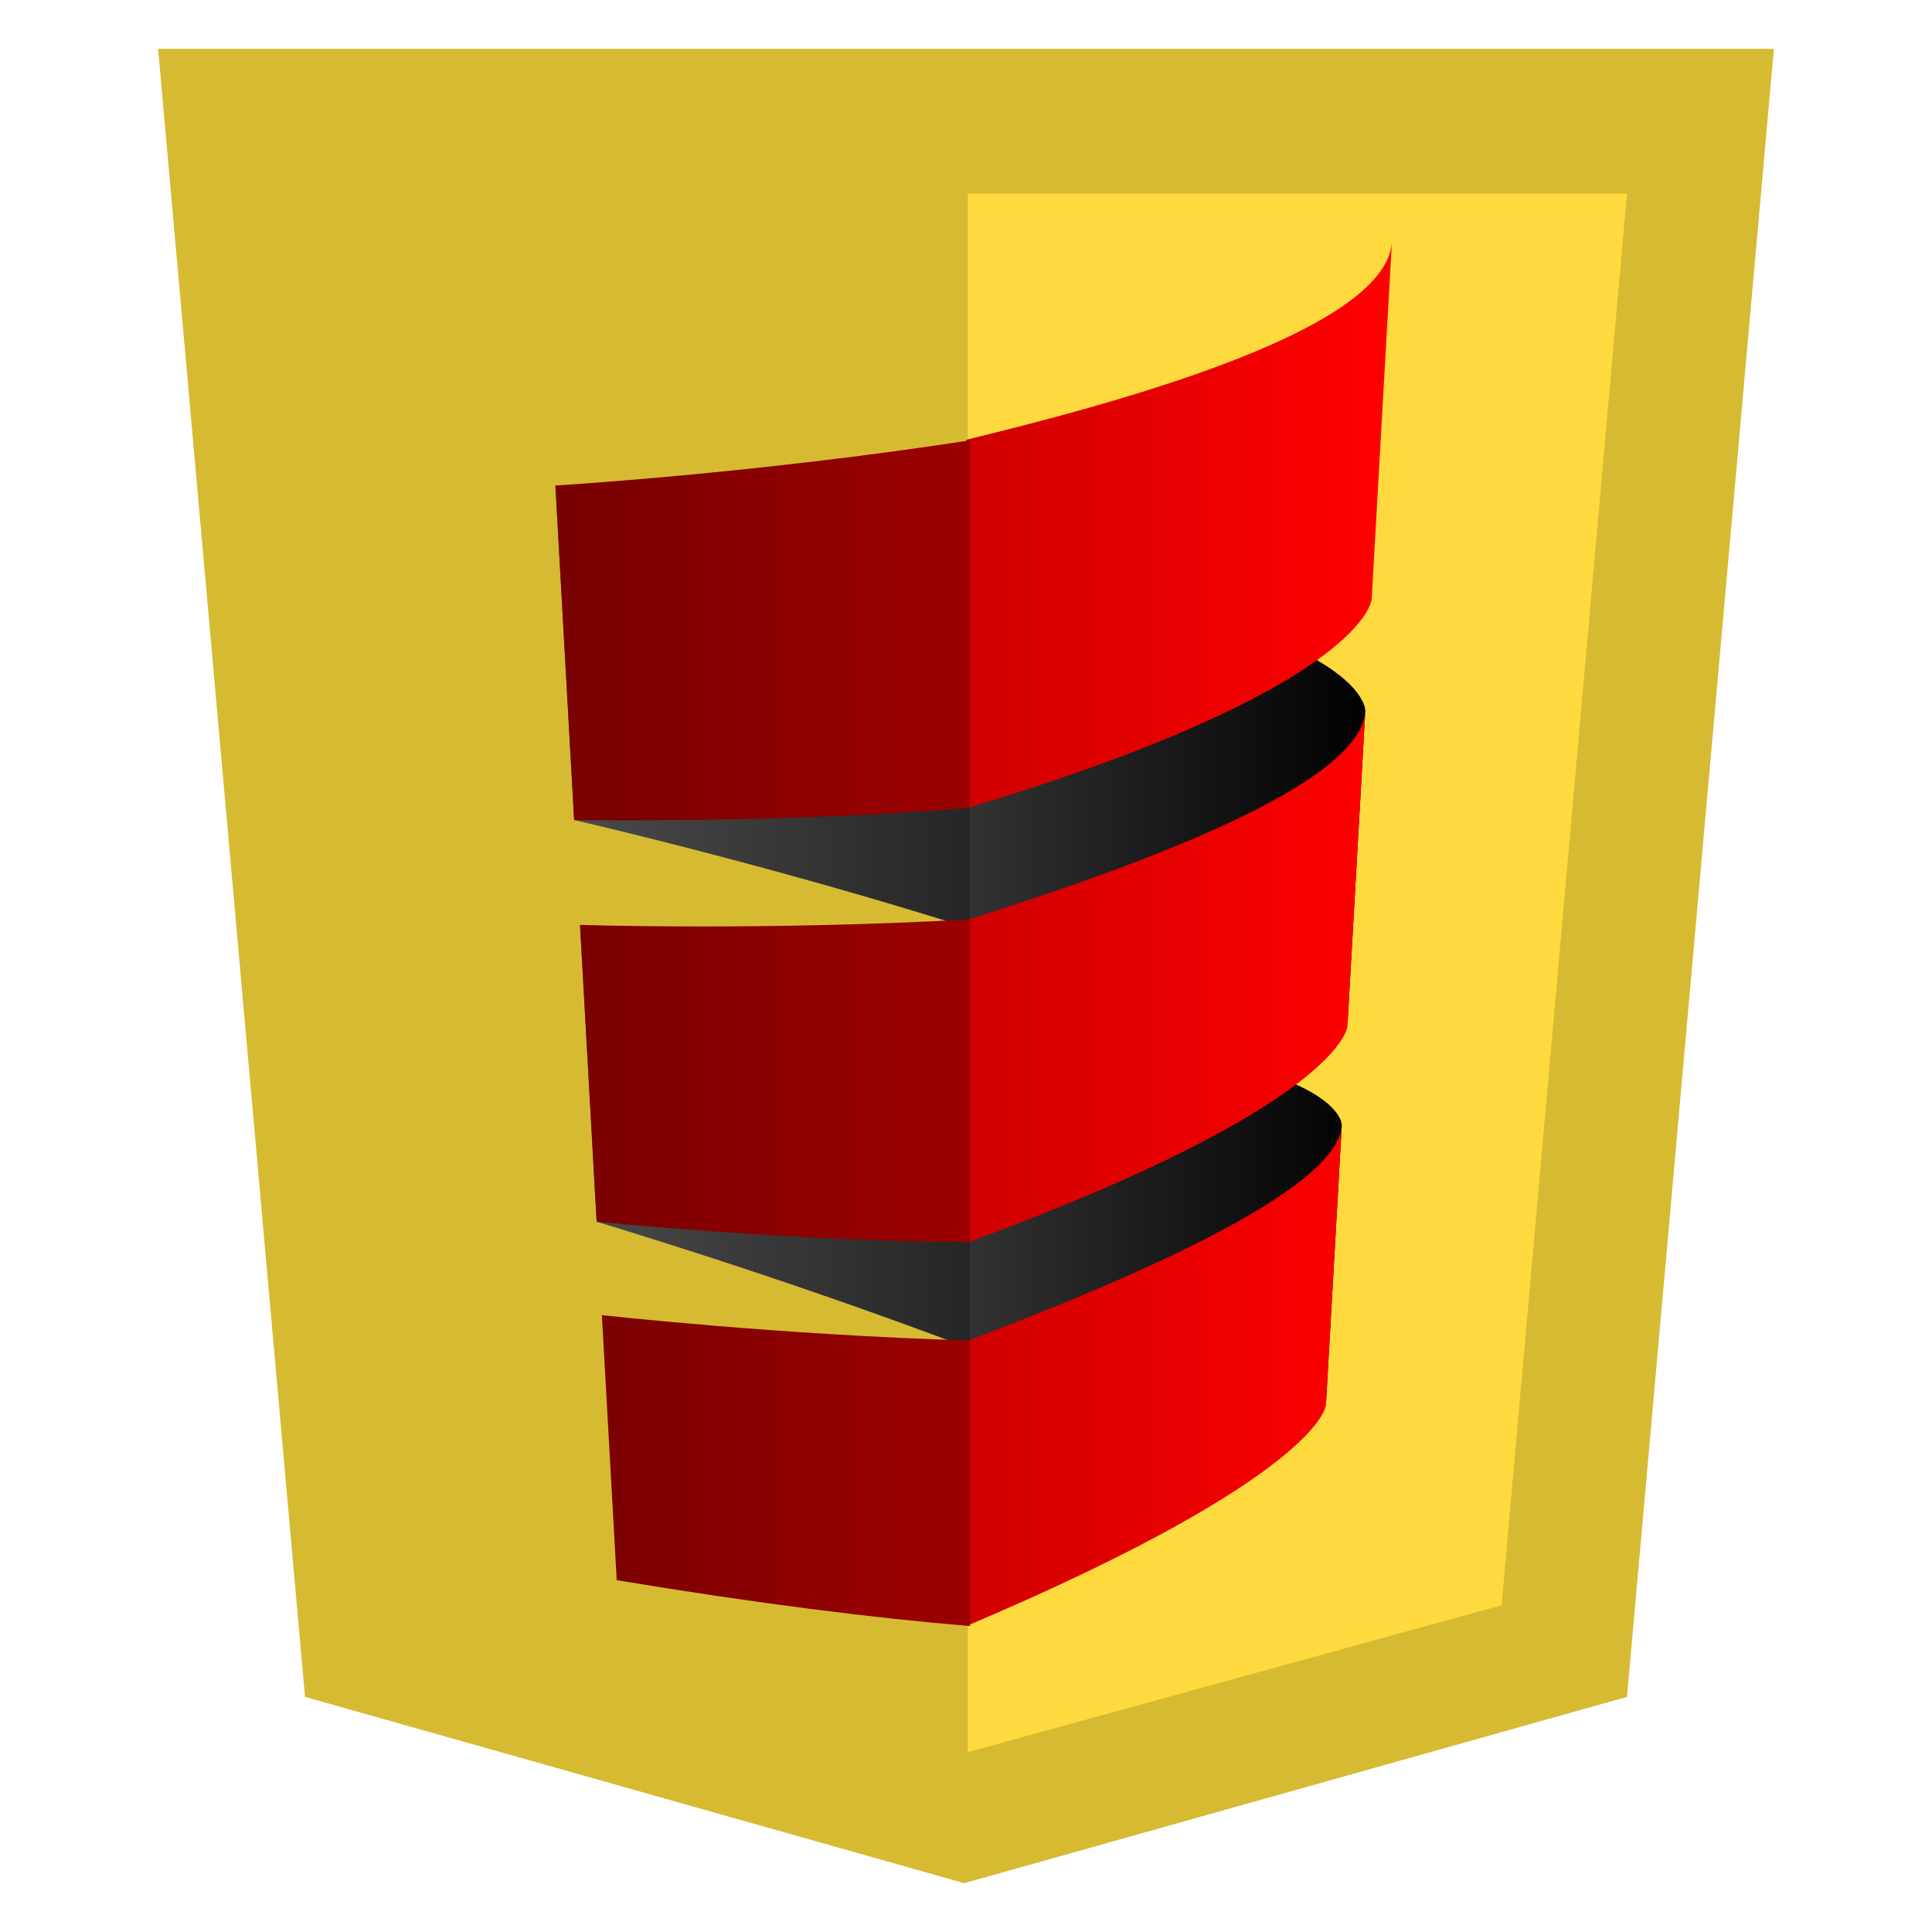
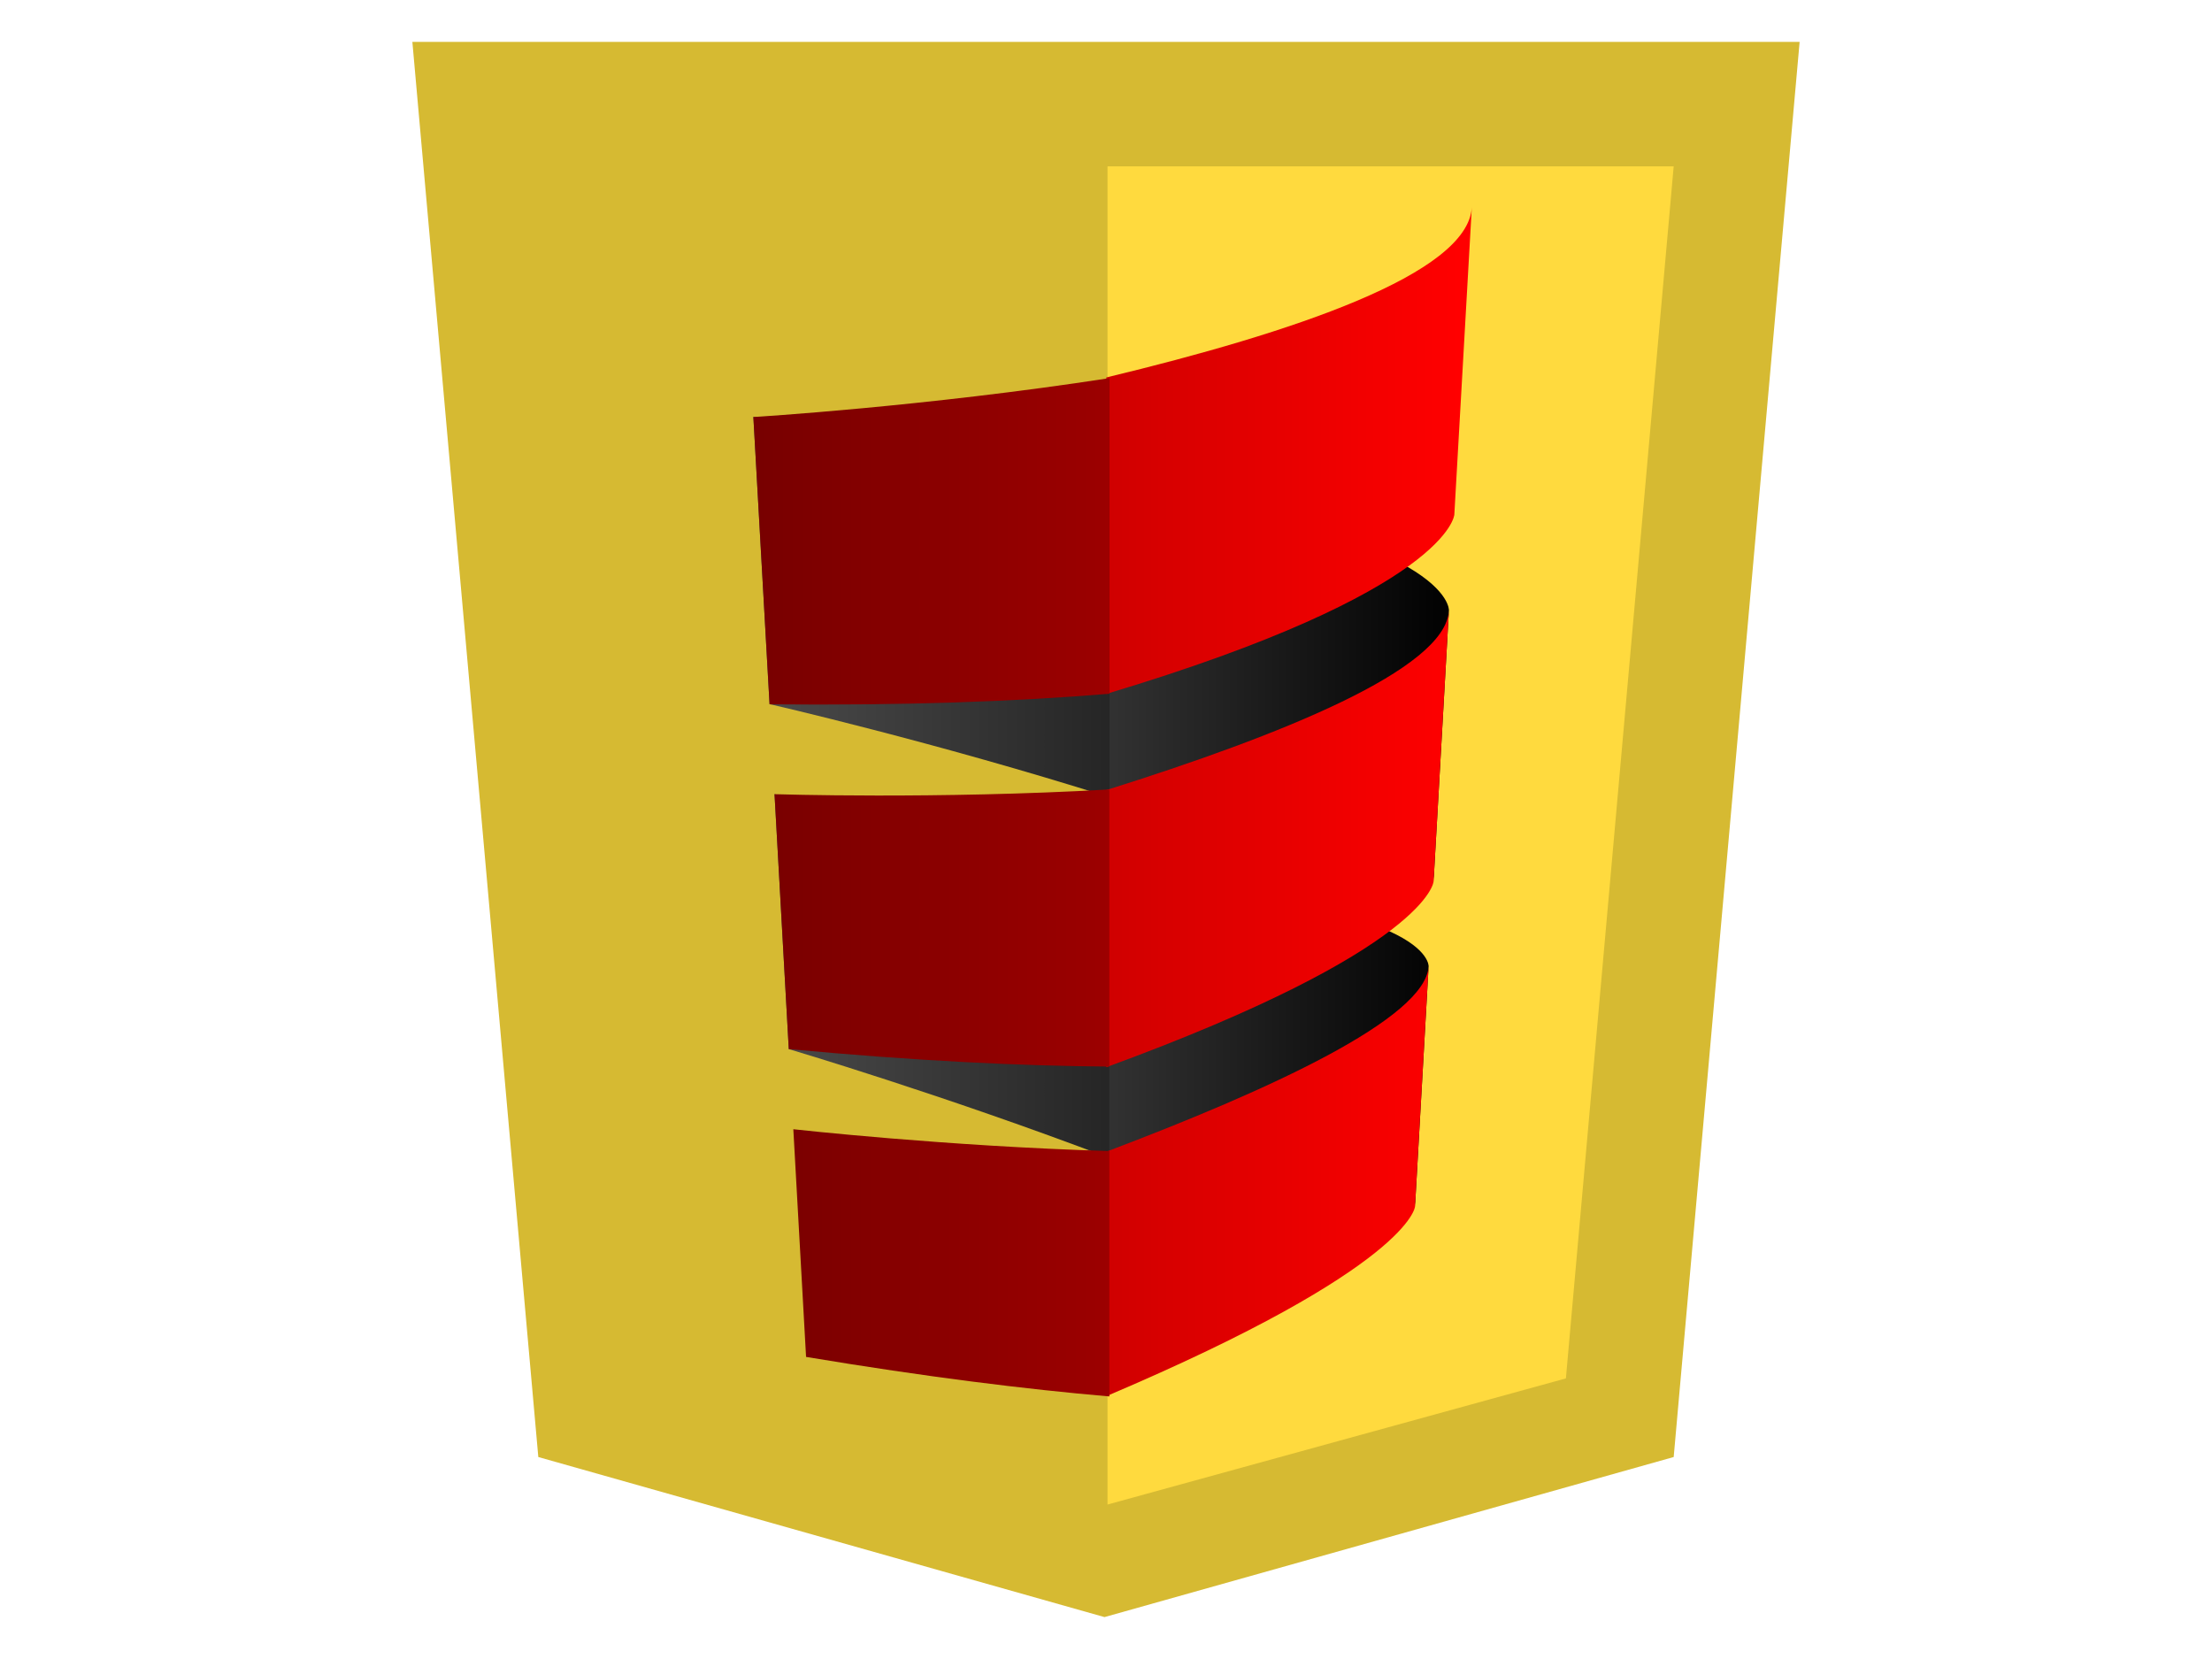
- <svg xmlns="http://www.w3.org/2000/svg" xmlns:xlink="http://www.w3.org/1999/xlink" height="100%" width="100%" version="1.1" id="svg3021" preserveAspectRatio="xMidYMid meet" viewBox="0 0 550 550">
-   <defs id="defs3027">
-     <linearGradient id="red-gradient" x1="0" y1="0" x2="1" y2="0">
-       <stop offset="0%" style="stop-color:rgb(160,0,0);stop-opacity:1" id="stop3030" />
-       <stop offset="100%" style="stop-color:rgb(255,0,0);stop-opacity:1" id="stop3032" />
-     </linearGradient>
-     <linearGradient id="grey-gradient" x1="0" y1="0" x2="1" y2="0">
-       <stop offset="0%" style="stop-color:rgb(100,100,100);stop-opacity:1" id="stop3035" />
-       <stop offset="100%" style="stop-color:rgb(0,0,0);stop-opacity:1" id="stop3037" />
-     </linearGradient>
-     <linearGradient xlink:href="#grey-gradient" id="linearGradient3207" x1="30.984" y1="0" x2="340.823" y2="0" gradientTransform="scale(0.9682458,1.032796)" gradientUnits="userSpaceOnUse" />
-     <linearGradient xlink:href="#grey-gradient" id="linearGradient3209" x1="30.984" y1="0" x2="340.823" y2="0" gradientTransform="scale(0.9682458,1.032796)" gradientUnits="userSpaceOnUse" />
-     <linearGradient xlink:href="#grey-gradient" id="linearGradient3211" x1="37.947" y1="-31.623" x2="417.421" y2="-31.623" gradientTransform="scale(0.7905694,1.264911)" gradientUnits="userSpaceOnUse" />
-     <linearGradient xlink:href="#red-gradient" id="linearGradient3213" x1="30.984" y1="0" x2="340.823" y2="0" gradientTransform="scale(0.9682458,1.032796)" gradientUnits="userSpaceOnUse" />
-     <linearGradient xlink:href="#red-gradient" id="linearGradient3215" x1="30.984" y1="154.919" x2="340.823" y2="154.919" gradientTransform="scale(0.9682458,1.032796)" gradientUnits="userSpaceOnUse" />
-     <linearGradient xlink:href="#red-gradient" id="linearGradient3217" x1="30.984" y1="309.839" x2="340.823" y2="309.839" gradientTransform="scale(0.9682458,1.032796)" gradientUnits="userSpaceOnUse" />
-     <linearGradient xlink:href="#red-gradient" id="linearGradient3219" x1="43.818" y1="0" x2="481.996" y2="0" gradientTransform="scale(0.6846532,1.460594)" gradientUnits="userSpaceOnUse" />
-     <linearGradient xlink:href="#grey-gradient" id="linearGradient3230" gradientUnits="userSpaceOnUse" gradientTransform="scale(0.9682458,1.032796)" x1="30.984" y1="0" x2="340.823" y2="0" />
-     <linearGradient xlink:href="#grey-gradient" id="linearGradient3232" gradientUnits="userSpaceOnUse" gradientTransform="scale(0.9682458,1.032796)" x1="30.984" y1="0" x2="340.823" y2="0" />
-     <linearGradient xlink:href="#grey-gradient" id="linearGradient3234" gradientUnits="userSpaceOnUse" gradientTransform="scale(0.7905694,1.264911)" x1="37.947" y1="-31.623" x2="417.421" y2="-31.623" />
-     <linearGradient xlink:href="#red-gradient" id="linearGradient3236" gradientUnits="userSpaceOnUse" gradientTransform="scale(0.9682458,1.032796)" x1="30.984" y1="0" x2="340.823" y2="0" />
-     <linearGradient xlink:href="#red-gradient" id="linearGradient3238" gradientUnits="userSpaceOnUse" gradientTransform="scale(0.9682458,1.032796)" x1="30.984" y1="154.919" x2="340.823" y2="154.919" />
-     <linearGradient xlink:href="#red-gradient" id="linearGradient3240" gradientUnits="userSpaceOnUse" gradientTransform="scale(0.9682458,1.032796)" x1="30.984" y1="309.839" x2="340.823" y2="309.839" />
-     <linearGradient xlink:href="#red-gradient" id="linearGradient3242" gradientUnits="userSpaceOnUse" gradientTransform="scale(0.6846532,1.460594)" x1="43.818" y1="0" x2="481.996" y2="0" />
-     <linearGradient xlink:href="#grey-gradient-7" id="linearGradient3234-2" gradientUnits="userSpaceOnUse" gradientTransform="scale(0.7905694,1.264911)" x1="37.947" y1="-31.623" x2="417.421" y2="-31.623" />
-     <linearGradient id="grey-gradient-7" x1="0" y1="0" x2="1" y2="0">
-       <stop offset="0" style="stop-color:#4b4b4b;stop-opacity:1;" id="stop3035-9" />
-       <stop offset="100%" style="stop-color:rgb(0,0,0);stop-opacity:1" id="stop3037-5" />
-     </linearGradient>
-     <linearGradient xlink:href="#grey-gradient-7" id="linearGradient3230-4" gradientUnits="userSpaceOnUse" gradientTransform="scale(0.9682458,1.032796)" x1="30.984" y1="0" x2="340.823" y2="0" />
-     <linearGradient id="linearGradient5050" x1="0" y1="0" x2="1" y2="0">
-       <stop offset="0%" style="stop-color:rgb(100,100,100);stop-opacity:1" id="stop5052" />
-       <stop offset="100%" style="stop-color:rgb(0,0,0);stop-opacity:1" id="stop5054" />
-     </linearGradient>
-     <linearGradient xlink:href="#grey-gradient-7" id="linearGradient3232-3" gradientUnits="userSpaceOnUse" gradientTransform="scale(0.9682458,1.032796)" x1="30.984" y1="0" x2="340.823" y2="0" />
-     <linearGradient id="linearGradient5057" x1="0" y1="0" x2="1" y2="0">
-       <stop offset="0%" style="stop-color:rgb(100,100,100);stop-opacity:1" id="stop5059" />
-       <stop offset="100%" style="stop-color:rgb(0,0,0);stop-opacity:1" id="stop5061" />
-     </linearGradient>
-     <linearGradient xlink:href="#red-gradient-2" id="linearGradient3242-1" gradientUnits="userSpaceOnUse" gradientTransform="scale(0.6846532,1.460594)" x1="43.818" y1="0" x2="481.996" y2="0" />
-     <linearGradient id="red-gradient-2" x1="0" y1="0" x2="1" y2="0">
-       <stop offset="0" style="stop-color:#780000;stop-opacity:1;" id="stop3030-3" />
-       <stop offset="1" style="stop-color:#c00000;stop-opacity:1;" id="stop3032-3" />
-     </linearGradient>
-     <linearGradient xlink:href="#red-gradient-2" id="linearGradient3236-4" gradientUnits="userSpaceOnUse" gradientTransform="scale(0.9682458,1.032796)" x1="30.984" y1="0" x2="340.823" y2="0" />
-     <linearGradient id="linearGradient5068" x1="0" y1="0" x2="1" y2="0">
-       <stop offset="0%" style="stop-color:rgb(160,0,0);stop-opacity:1" id="stop5070" />
-       <stop offset="100%" style="stop-color:rgb(255,0,0);stop-opacity:1" id="stop5072" />
-     </linearGradient>
-     <linearGradient xlink:href="#red-gradient-2" id="linearGradient3238-1" gradientUnits="userSpaceOnUse" gradientTransform="scale(0.9682458,1.032796)" x1="30.984" y1="154.919" x2="340.823" y2="154.919" />
-     <linearGradient id="linearGradient5075" x1="0" y1="0" x2="1" y2="0">
-       <stop offset="0%" style="stop-color:rgb(160,0,0);stop-opacity:1" id="stop5077" />
-       <stop offset="100%" style="stop-color:rgb(255,0,0);stop-opacity:1" id="stop5079" />
-     </linearGradient>
-     <linearGradient xlink:href="#red-gradient-2" id="linearGradient3240-1" gradientUnits="userSpaceOnUse" gradientTransform="scale(0.9682458,1.032796)" x1="30.984" y1="309.839" x2="340.823" y2="309.839" />
-     <linearGradient id="linearGradient5082" x1="0" y1="0" x2="1" y2="0">
-       <stop offset="0%" style="stop-color:rgb(160,0,0);stop-opacity:1" id="stop5084" />
-       <stop offset="100%" style="stop-color:rgb(255,0,0);stop-opacity:1" id="stop5086" />
-     </linearGradient>
-     <linearGradient y2="0" x2="481.996" y1="0" x1="43.818" gradientTransform="scale(0.6846532,1.460594)" gradientUnits="userSpaceOnUse" id="linearGradient5096" xlink:href="#red-gradient-2" />
-     <linearGradient xlink:href="#red-gradient" id="linearGradient5184" gradientUnits="userSpaceOnUse" gradientTransform="scale(0.9682458,1.032796)" x1="30.984" y1="0" x2="340.823" y2="0" />
-     <linearGradient xlink:href="#red-gradient" id="linearGradient5186" gradientUnits="userSpaceOnUse" gradientTransform="scale(0.9682458,1.032796)" x1="30.984" y1="154.919" x2="340.823" y2="154.919" />
-     <linearGradient xlink:href="#red-gradient" id="linearGradient5188" gradientUnits="userSpaceOnUse" gradientTransform="scale(0.9682458,1.032796)" x1="30.984" y1="309.839" x2="340.823" y2="309.839" />
-     <linearGradient xlink:href="#red-gradient" id="linearGradient5190" gradientUnits="userSpaceOnUse" gradientTransform="scale(0.6846532,1.460594)" x1="43.818" y1="0" x2="481.996" y2="0" />
-     <linearGradient xlink:href="#red-gradient" id="linearGradient5193" gradientUnits="userSpaceOnUse" gradientTransform="matrix(0.7520043,0,0,0.8021379,135.2,67.05242)" x1="30.984" y1="309.839" x2="340.823" y2="309.839" />
-     <linearGradient xlink:href="#red-gradient" id="linearGradient5196" gradientUnits="userSpaceOnUse" gradientTransform="matrix(0.7520043,0,0,0.8021379,135.2,67.05242)" x1="30.984" y1="154.919" x2="340.823" y2="154.919" />
-     <linearGradient xlink:href="#red-gradient" id="linearGradient5199" gradientUnits="userSpaceOnUse" gradientTransform="matrix(0.7520043,0,0,0.8021379,135.2,67.05242)" x1="30.984" y1="0" x2="340.823" y2="0" />
-     <linearGradient xlink:href="#grey-gradient" id="linearGradient5201" gradientUnits="userSpaceOnUse" gradientTransform="scale(0.9682458,1.032796)" x1="30.984" y1="0" x2="340.823" y2="0" />
-     <linearGradient xlink:href="#grey-gradient" id="linearGradient5203" gradientUnits="userSpaceOnUse" gradientTransform="scale(0.9682458,1.032796)" x1="30.984" y1="0" x2="340.823" y2="0" />
-     <linearGradient xlink:href="#grey-gradient" id="linearGradient5205" gradientUnits="userSpaceOnUse" gradientTransform="scale(0.7905694,1.264911)" x1="37.947" y1="-31.623" x2="417.421" y2="-31.623" />
-     <linearGradient xlink:href="#grey-gradient" id="linearGradient5208" gradientUnits="userSpaceOnUse" gradientTransform="matrix(0.7520043,0,0,-0.8021379,135.2,408.7858)" x1="30.984" y1="0" x2="340.823" y2="0" />
-     <linearGradient xlink:href="#grey-gradient" id="linearGradient5211" gradientUnits="userSpaceOnUse" gradientTransform="matrix(0.7520043,0,0,-0.8021379,135.2,284.5191)" x1="30.984" y1="0" x2="340.823" y2="0" />
-     <linearGradient xlink:href="#red-gradient" id="linearGradient5225" gradientUnits="userSpaceOnUse" gradientTransform="matrix(0.7520043,0,0,0.8021379,135.2,67.05242)" x1="30.984" y1="0" x2="340.823" y2="0" />
-     <linearGradient xlink:href="#grey-gradient-7" id="linearGradient5274" gradientUnits="userSpaceOnUse" gradientTransform="scale(0.9682458,1.032796)" x1="30.984" y1="0" x2="340.823" y2="0" />
-     <linearGradient xlink:href="#grey-gradient-7" id="linearGradient5276" gradientUnits="userSpaceOnUse" gradientTransform="scale(0.9682458,1.032796)" x1="30.984" y1="0" x2="340.823" y2="0" />
-     <linearGradient xlink:href="#grey-gradient-7" id="linearGradient5278" gradientUnits="userSpaceOnUse" gradientTransform="scale(0.7905694,1.264911)" x1="37.947" y1="-31.623" x2="417.421" y2="-31.623" />
-     <linearGradient xlink:href="#grey-gradient-7" id="linearGradient5281" gradientUnits="userSpaceOnUse" gradientTransform="matrix(0.7520043,0,0,-0.8021379,135.2,408.7858)" x1="30.984" y1="0" x2="340.823" y2="0" />
-     <linearGradient xlink:href="#grey-gradient-7" id="linearGradient5284" gradientUnits="userSpaceOnUse" gradientTransform="matrix(0.7520043,0,0,-0.8021379,135.2,284.5191)" x1="30.984" y1="0" x2="340.823" y2="0" />
-     <linearGradient xlink:href="#red-gradient-2" id="linearGradient5286" gradientUnits="userSpaceOnUse" gradientTransform="scale(0.9682458,1.032796)" x1="30.984" y1="0" x2="340.823" y2="0" />
-     <linearGradient xlink:href="#red-gradient-2" id="linearGradient5288" gradientUnits="userSpaceOnUse" gradientTransform="scale(0.9682458,1.032796)" x1="30.984" y1="154.919" x2="340.823" y2="154.919" />
-     <linearGradient xlink:href="#red-gradient-2" id="linearGradient5290" gradientUnits="userSpaceOnUse" gradientTransform="scale(0.9682458,1.032796)" x1="30.984" y1="309.839" x2="340.823" y2="309.839" />
-     <linearGradient xlink:href="#red-gradient-2" id="linearGradient5292" gradientUnits="userSpaceOnUse" gradientTransform="scale(0.6846532,1.460594)" x1="43.818" y1="0" x2="481.996" y2="0" />
-     <linearGradient xlink:href="#red-gradient-2" id="linearGradient5295" gradientUnits="userSpaceOnUse" gradientTransform="matrix(0.7520043,0,0,0.8021379,135.2,67.05243)" x1="30.984" y1="309.839" x2="340.823" y2="309.839" />
-     <linearGradient xlink:href="#red-gradient-2" id="linearGradient5298" gradientUnits="userSpaceOnUse" gradientTransform="matrix(0.7520043,0,0,0.8021379,135.2,67.05243)" x1="30.984" y1="154.919" x2="340.823" y2="154.919" />
-     <linearGradient xlink:href="#red-gradient-2" id="linearGradient5301" gradientUnits="userSpaceOnUse" gradientTransform="matrix(0.7520043,0,0,0.8021379,135.2,67.05243)" x1="30.984" y1="0" x2="340.823" y2="0" />
-     <linearGradient xlink:href="#grey-gradient-7" id="linearGradient4550" gradientUnits="userSpaceOnUse" gradientTransform="matrix(0.7520043,0,0,-0.8021379,135.2,284.5191)" x1="30.984" y1="0" x2="340.823" y2="0" />
-     <linearGradient xlink:href="#grey-gradient-7" id="linearGradient4552" gradientUnits="userSpaceOnUse" gradientTransform="matrix(0.7520043,0,0,-0.8021379,135.2,408.7858)" x1="30.984" y1="0" x2="340.823" y2="0" />
-     <linearGradient xlink:href="#red-gradient-2" id="linearGradient4554" gradientUnits="userSpaceOnUse" gradientTransform="matrix(0.7520043,0,0,0.8021379,135.2,67.05243)" x1="30.984" y1="0" x2="340.823" y2="0" />
-     <linearGradient xlink:href="#red-gradient-2" id="linearGradient4556" gradientUnits="userSpaceOnUse" gradientTransform="matrix(0.7520043,0,0,0.8021379,135.2,67.05243)" x1="30.984" y1="154.919" x2="340.823" y2="154.919" />
-     <linearGradient xlink:href="#red-gradient-2" id="linearGradient4558" gradientUnits="userSpaceOnUse" gradientTransform="matrix(0.7520043,0,0,0.8021379,135.2,67.05243)" x1="30.984" y1="309.839" x2="340.823" y2="309.839" />
-     <linearGradient xlink:href="#grey-gradient" id="linearGradient4568" gradientUnits="userSpaceOnUse" gradientTransform="matrix(0.7520043,0,0,-0.8021379,135.2,408.7858)" x1="30.984" y1="0" x2="340.823" y2="0" />
-     <linearGradient xlink:href="#grey-gradient" id="linearGradient4570" gradientUnits="userSpaceOnUse" gradientTransform="matrix(0.7520043,0,0,-0.8021379,135.2,284.5191)" x1="30.984" y1="0" x2="340.823" y2="0" />
-     <linearGradient xlink:href="#red-gradient" id="linearGradient4572" gradientUnits="userSpaceOnUse" gradientTransform="matrix(0.7520043,0,0,0.8021379,135.2,67.05242)" x1="30.984" y1="0" x2="340.823" y2="0" />
-     <linearGradient xlink:href="#red-gradient" id="linearGradient4574" gradientUnits="userSpaceOnUse" gradientTransform="matrix(0.7520043,0,0,0.8021379,135.2,67.05242)" x1="30.984" y1="154.919" x2="340.823" y2="154.919" />
-     <linearGradient xlink:href="#red-gradient" id="linearGradient4576" gradientUnits="userSpaceOnUse" gradientTransform="matrix(0.7520043,0,0,0.8021379,135.2,67.05242)" x1="30.984" y1="309.839" x2="340.823" y2="309.839" />
-     <linearGradient xlink:href="#grey-gradient" id="linearGradient4604" gradientUnits="userSpaceOnUse" gradientTransform="matrix(0.7520043,0,0,-0.8021379,135.2,408.7858)" x1="30.984" y1="0" x2="340.823" y2="0" />
-     <linearGradient xlink:href="#grey-gradient" id="linearGradient4606" gradientUnits="userSpaceOnUse" gradientTransform="matrix(0.7520043,0,0,-0.8021379,135.2,284.5191)" x1="30.984" y1="0" x2="340.823" y2="0" />
-     <linearGradient xlink:href="#red-gradient" id="linearGradient4608" gradientUnits="userSpaceOnUse" gradientTransform="matrix(0.7520043,0,0,0.8021379,135.2,67.05242)" x1="30.984" y1="0" x2="340.823" y2="0" />
-     <linearGradient xlink:href="#red-gradient" id="linearGradient4610" gradientUnits="userSpaceOnUse" gradientTransform="matrix(0.7520043,0,0,0.8021379,135.2,67.05242)" x1="30.984" y1="154.919" x2="340.823" y2="154.919" />
-     <linearGradient xlink:href="#red-gradient" id="linearGradient4612" gradientUnits="userSpaceOnUse" gradientTransform="matrix(0.7520043,0,0,0.8021379,135.2,67.05242)" x1="30.984" y1="309.839" x2="340.823" y2="309.839" />
-     <linearGradient xlink:href="#grey-gradient-7" id="linearGradient4614" gradientUnits="userSpaceOnUse" gradientTransform="matrix(0.7520043,0,0,-0.8021379,135.2,284.5191)" x1="30.984" y1="0" x2="340.823" y2="0" />
-     <linearGradient xlink:href="#grey-gradient-7" id="linearGradient4616" gradientUnits="userSpaceOnUse" gradientTransform="matrix(0.7520043,0,0,-0.8021379,135.2,408.7858)" x1="30.984" y1="0" x2="340.823" y2="0" />
-     <linearGradient xlink:href="#red-gradient-2" id="linearGradient4618" gradientUnits="userSpaceOnUse" gradientTransform="matrix(0.7520043,0,0,0.8021379,135.2,67.05243)" x1="30.984" y1="0" x2="340.823" y2="0" />
-     <linearGradient xlink:href="#red-gradient-2" id="linearGradient4620" gradientUnits="userSpaceOnUse" gradientTransform="matrix(0.7520043,0,0,0.8021379,135.2,67.05243)" x1="30.984" y1="154.919" x2="340.823" y2="154.919" />
-     <linearGradient xlink:href="#red-gradient-2" id="linearGradient4622" gradientUnits="userSpaceOnUse" gradientTransform="matrix(0.7520043,0,0,0.8021379,135.2,67.05243)" x1="30.984" y1="309.839" x2="340.823" y2="309.839" />
-     <linearGradient xlink:href="#grey-gradient-7" id="linearGradient4638" gradientUnits="userSpaceOnUse" gradientTransform="matrix(0.7520043,0,0,-0.8021379,135.2,284.5191)" x1="30.984" y1="0" x2="340.823" y2="0" />
-     <linearGradient xlink:href="#grey-gradient-7" id="linearGradient4640" gradientUnits="userSpaceOnUse" gradientTransform="matrix(0.7520043,0,0,-0.8021379,135.2,408.7858)" x1="30.984" y1="0" x2="340.823" y2="0" />
-     <linearGradient xlink:href="#red-gradient-2" id="linearGradient4642" gradientUnits="userSpaceOnUse" gradientTransform="matrix(0.7520043,0,0,0.8021379,135.2,67.05243)" x1="30.984" y1="0" x2="340.823" y2="0" />
-     <linearGradient xlink:href="#red-gradient-2" id="linearGradient4644" gradientUnits="userSpaceOnUse" gradientTransform="matrix(0.7520043,0,0,0.8021379,135.2,67.05243)" x1="30.984" y1="154.919" x2="340.823" y2="154.919" />
-     <linearGradient xlink:href="#red-gradient-2" id="linearGradient4646" gradientUnits="userSpaceOnUse" gradientTransform="matrix(0.7520043,0,0,0.8021379,135.2,67.05243)" x1="30.984" y1="309.839" x2="340.823" y2="309.839" />
-     <linearGradient xlink:href="#red-gradient" id="linearGradient4648" gradientUnits="userSpaceOnUse" gradientTransform="matrix(0.7520043,0,0,0.8021379,135.2,67.05242)" x1="30.984" y1="0" x2="340.823" y2="0" />
-     <linearGradient xlink:href="#red-gradient" id="linearGradient4650" gradientUnits="userSpaceOnUse" gradientTransform="matrix(0.7520043,0,0,0.8021379,135.2,67.05242)" x1="30.984" y1="154.919" x2="340.823" y2="154.919" />
-     <linearGradient xlink:href="#red-gradient" id="linearGradient4652" gradientUnits="userSpaceOnUse" gradientTransform="matrix(0.7520043,0,0,0.8021379,135.2,67.05242)" x1="30.984" y1="309.839" x2="340.823" y2="309.839" />
-     <linearGradient xlink:href="#grey-gradient" id="linearGradient4654" gradientUnits="userSpaceOnUse" gradientTransform="matrix(0.7520043,0,0,-0.8021379,135.2,408.7858)" x1="30.984" y1="0" x2="340.823" y2="0" />
-     <linearGradient xlink:href="#grey-gradient" id="linearGradient4656" gradientUnits="userSpaceOnUse" gradientTransform="matrix(0.7520043,0,0,-0.8021379,135.2,284.5191)" x1="30.984" y1="0" x2="340.823" y2="0" />
-   </defs>
-   <g id="g3029" transform="matrix(1.775317,0,0,1.775317,-721.3083,-225.1272)">
-     <path d="M 455.206,398.908 431.652,134.641 H 690.748 l -23.554,264.268 -106.281,29.874" id="path3142" style="fill:#d6ba32" />
-     <path d="m 561.487,407.775 85.599,-23.555 20.107,-226.351 H 561.487 v 249.906 z" id="path3144" style="fill:#ffda3e" />
+ <svg xmlns="http://www.w3.org/2000/svg" version="1.1" id="svg3021" x="0px" y="0px" width="1024px" height="768px" viewBox="0 0 1024 768" style="enable-background:new 0 0 1024 768;" xml:space="preserve">
+   <style type="text/css">
+ 	.st0{fill:#D6BA32;}
+ 	.st1{fill:#FFDA3E;}
+ 	.st2{fill:url(#path3043_1_);}
+ 	.st3{fill:url(#path3041_1_);}
+ 	.st4{fill:url(#path3041-7_1_);}
+ 	.st5{fill:url(#path3043-4_1_);}
+ 	.st6{fill:url(#path3047_1_);}
+ 	.st7{fill:url(#path3049_1_);}
+ 	.st8{fill:url(#path3051_1_);}
+ 	.st9{fill:url(#path3047-7_1_);}
+ 	.st10{fill:url(#path3049-7_1_);}
+ 	.st11{fill:url(#path3051-9_1_);}
+ </style>
+   <g>
+     <polyline class="st0" points="249.2,674.5 190.9,19.4 833.1,19.4 774.8,674.5 511.3,748.6  " />
+     <polygon class="st1" points="512.7,696.5 724.9,638.1 774.8,77 512.7,77  " />
  </g>
  <g id="g3886" transform="translate(0.25,-0.6642136)">
-     <path id="path3043" d="m 274.844,295.089 c 0,0 0.014,88.868 0.014,88.868 53.64,-1.776 103.269,0.627 102.354,16.746 0,0 4.521,-79.681 4.521,-79.681 0,0 1.252,-22.218 -106.889,-25.933 0,0 0,0 0,0" style="fill:url(#linearGradient4654)" />
-     <path id="path3041" d="m 274.823,162.988 c 0,0 0.016,101.295 0.016,101.295 57.03,3.055 109.519,10.47 108.491,28.588 0,0 5.094,-89.788 5.094,-89.788 0,0 1.416,-25.114 -113.601,-40.094 0,0 0,0 0,0" style="fill:url(#linearGradient4656)" />
+     <linearGradient id="path3043_1_" gradientUnits="userSpaceOnUse" x1="30.734" y1="692.755" x2="340.572" y2="692.755" gradientTransform="matrix(1.0501 0 0 1.1201 317.15 -290.4122)">
+       <stop offset="0" style="stop-color:#646464" />
+       <stop offset="1" style="stop-color:#000000" />
+     </linearGradient>
+     <path id="path3043" class="st2" d="M511.9,411.8l0,124.1c74.9-2.5,144.2,0.9,142.9,23.4   l6.3-111.3C661.1,448,662.9,417,511.9,411.8L511.9,411.8" />
+     <linearGradient id="path3041_1_" gradientUnits="userSpaceOnUse" x1="30.734" y1="698.115" x2="340.572" y2="698.115" gradientTransform="matrix(1.0501 0 0 1.1201 317.15 -463.9336)">
+       <stop offset="0" style="stop-color:#646464" />
+       <stop offset="1" style="stop-color:#000000" />
+     </linearGradient>
+     <path id="path3041" class="st3" d="M511.9,227.3l0,141.4c79.6,4.3,152.9,14.6,151.5,39.9   l7.1-125.4C670.5,283.3,672.5,248.2,511.9,227.3L511.9,227.3" />
  </g>
  <g id="g4325" transform="translate(1.353553,0.3535534)">
-     <path id="path3041-7" d="m 156.753,137.863 c 0,0 5.336,95.227 5.336,95.227 0,0 54.7,12.497 112.696,30.835 0,0 0,-100.947 0,-100.947 -32.119,-8.568 -71.136,-17.117 -118.032,-25.115 0,0 0,0 0,0" style="fill:url(#linearGradient4638)" />
-     <path id="path3043-4" d="m 163.762,262.947 c 0,0 4.735,84.507 4.735,84.507 0,0 51.693,15.36 106.288,36.072 0,0 0,-88.849 0,-88.849 -30.119,-10.123 -66.798,-20.846 -111.023,-31.731 0,0 0,0 0,0" style="fill:url(#linearGradient4640)" />
+     <linearGradient id="path3041-7_1_" gradientUnits="userSpaceOnUse" x1="29.63" y1="663.394" x2="339.469" y2="663.394" gradientTransform="matrix(1.0501 0 0 1.1201 318.7462 -462.3903)">
+       <stop offset="0" style="stop-color:#4B4B4B" />
+       <stop offset="1" style="stop-color:#000000" />
+     </linearGradient>
+     <path id="path3041-7" class="st4" d="M347.4,192.6l7.5,133c0,0,76.4,17.5,157.4,43.1v-141   C467.4,215.8,412.9,203.8,347.4,192.6L347.4,192.6" />
+     <linearGradient id="path3043-4_1_" gradientUnits="userSpaceOnUse" x1="29.63" y1="660.995" x2="339.469" y2="660.995" gradientTransform="matrix(1.0501 0 0 1.1201 318.7462 -288.8688)">
+       <stop offset="0" style="stop-color:#4B4B4B" />
+       <stop offset="1" style="stop-color:#000000" />
+     </linearGradient>
+     <path id="path3043-4" class="st5" d="M357.2,367.3l6.6,118c0,0,72.2,21.4,148.4,50.4V411.6   C470.2,397.5,419,382.5,357.2,367.3L357.2,367.3" />
  </g>
-   <g id="layer1" />
+   <g id="layer1">
+ </g>
  <g id="g3890" transform="translate(0.25,-0.6642136)">
-     <path id="path3047" d="m 396.009,69.378 c -1.258,22.168 -59.55,41.596 -121.192,56.465 0,0 0.017,104.928 0.017,104.928 113.953,-34.235 115.396,-59.517 115.396,-59.517 0,0 5.78,-101.876 5.78,-101.876 0,0 0,0 0,0" style="fill:url(#linearGradient4648)" />
-     <path id="path3049" d="m 388.424,203.082 c -1.105,19.486 -55.884,41.4 -113.585,59.531 0,0 0.015,91.881 0.015,91.881 107.2,-39.265 108.477,-61.623 108.477,-61.623 0,0 5.094,-89.788 5.094,-89.788 0,0 0,0 0,0" style="fill:url(#linearGradient4650)" />
-     <path id="path3051" d="m 381.732,321.023 c -0.979,17.262 -52.642,40.954 -106.875,61.466 0,0 0.013,81.073 0.013,81.073 101.204,-42.943 102.342,-62.858 102.342,-62.858 0,0 4.521,-79.681 4.521,-79.681 0,0 0,0 0,0" style="fill:url(#linearGradient4652)" />
+     <linearGradient id="path3047_1_" gradientUnits="userSpaceOnUse" x1="30.734" y1="665.163" x2="340.572" y2="665.163" gradientTransform="matrix(1.0501 0 0 -1.1201 317.15 954.3288)">
+       <stop offset="0" style="stop-color:#A00000" />
+       <stop offset="1" style="stop-color:#FF0000" />
+     </linearGradient>
+     <path id="path3047" class="st6" d="M681.1,96.6c-1.8,31-83.2,58.1-169.2,78.8l0,146.5   C671,274.2,673,238.9,673,238.9L681.1,96.6L681.1,96.6" />
+     <linearGradient id="path3049_1_" gradientUnits="userSpaceOnUse" x1="30.734" y1="504.7" x2="340.572" y2="504.7" gradientTransform="matrix(1.0501 0 0 -1.1201 317.15 954.3288)">
+       <stop offset="0" style="stop-color:#A00000" />
+       <stop offset="1" style="stop-color:#FF0000" />
+     </linearGradient>
+     <path id="path3049" class="st7" d="M670.5,283.3c-1.5,27.2-78,57.8-158.6,83.1l0,128.3   c149.7-54.8,151.5-86,151.5-86L670.5,283.3L670.5,283.3" />
+     <linearGradient id="path3051_1_" gradientUnits="userSpaceOnUse" x1="30.734" y1="363.198" x2="340.572" y2="363.198" gradientTransform="matrix(1.0501 0 0 -1.1201 317.15 954.3288)">
+       <stop offset="0" style="stop-color:#A00000" />
+       <stop offset="1" style="stop-color:#FF0000" />
+     </linearGradient>
+     <path id="path3051" class="st8" d="M661.1,448c-1.4,24.1-73.5,57.2-149.2,85.8l0,113.2   c141.3-60,142.9-87.8,142.9-87.8L661.1,448L661.1,448" />
  </g>
  <g id="g4329" transform="translate(1.353553,0.3535534)">
-     <path id="path3047-7" d="m 274.786,125 c -61.221,9.461 -118.032,12.863 -118.032,12.863 0,0 5.336,95.227 5.336,95.227 44.533,0.448 81.772,-0.937 112.696,-3.517 0,0 0,-104.572 0,-104.572 0,0 0,0 0,0" style="fill:url(#linearGradient4642)" />
-     <path id="path3049-7" d="m 274.786,261.361 c -57.444,3.27 -111.023,1.586 -111.023,1.586 0,0 4.735,84.507 4.735,84.507 42.118,3.912 77.223,5.622 106.288,5.776 0,0 0,-91.869 0,-91.869 0,0 0,0 0,0" style="fill:url(#linearGradient4644)" />
-     <path id="path3051-9" d="m 274.786,381.263 c -54.105,-1.565 -104.799,-7.228 -104.799,-7.228 0,0 4.228,75.453 4.228,75.453 39.953,6.638 73.152,10.775 100.571,13.072 0,0 0,-81.297 0,-81.297 0,0 0,0 0,0" style="fill:url(#linearGradient4646)" />
+     <linearGradient id="path3047-7_1_" gradientUnits="userSpaceOnUse" x1="29.63" y1="627.977" x2="339.469" y2="627.977" gradientTransform="matrix(1.0501 0 0 -1.1201 318.7462 953.5922)">
+       <stop offset="0" style="stop-color:#780000" />
+       <stop offset="1" style="stop-color:#C00000" />
+     </linearGradient>
+     <path id="path3047-7" class="st9" d="M512.2,174.7c-85.5,13.2-164.8,18-164.8,18l7.5,133   c62.2,0.6,114.2-1.3,157.4-4.9V174.7L512.2,174.7" />
+     <linearGradient id="path3049-7_1_" gradientUnits="userSpaceOnUse" x1="29.63" y1="468.143" x2="339.469" y2="468.143" gradientTransform="matrix(1.0501 0 0 -1.1201 318.7462 953.5922)">
+       <stop offset="0" style="stop-color:#780000" />
+       <stop offset="1" style="stop-color:#C00000" />
+     </linearGradient>
+     <path id="path3049-7" class="st10" d="M512.2,365.1c-80.2,4.6-155,2.2-155,2.2l6.6,118   c58.8,5.5,107.8,7.8,148.4,8.1V365.1L512.2,365.1" />
+     <linearGradient id="path3051-9_1_" gradientUnits="userSpaceOnUse" x1="29.63" y1="329.761" x2="339.469" y2="329.761" gradientTransform="matrix(1.0501 0 0 -1.1201 318.7462 953.5922)">
+       <stop offset="0" style="stop-color:#780000" />
+       <stop offset="1" style="stop-color:#C00000" />
+     </linearGradient>
+     <path id="path3051-9" class="st11" d="M512.2,532.5c-75.6-2.2-146.3-10.1-146.3-10.1l5.9,105.4   c55.8,9.3,102.1,15,140.4,18.3V532.5L512.2,532.5" />
  </g>
</svg>
